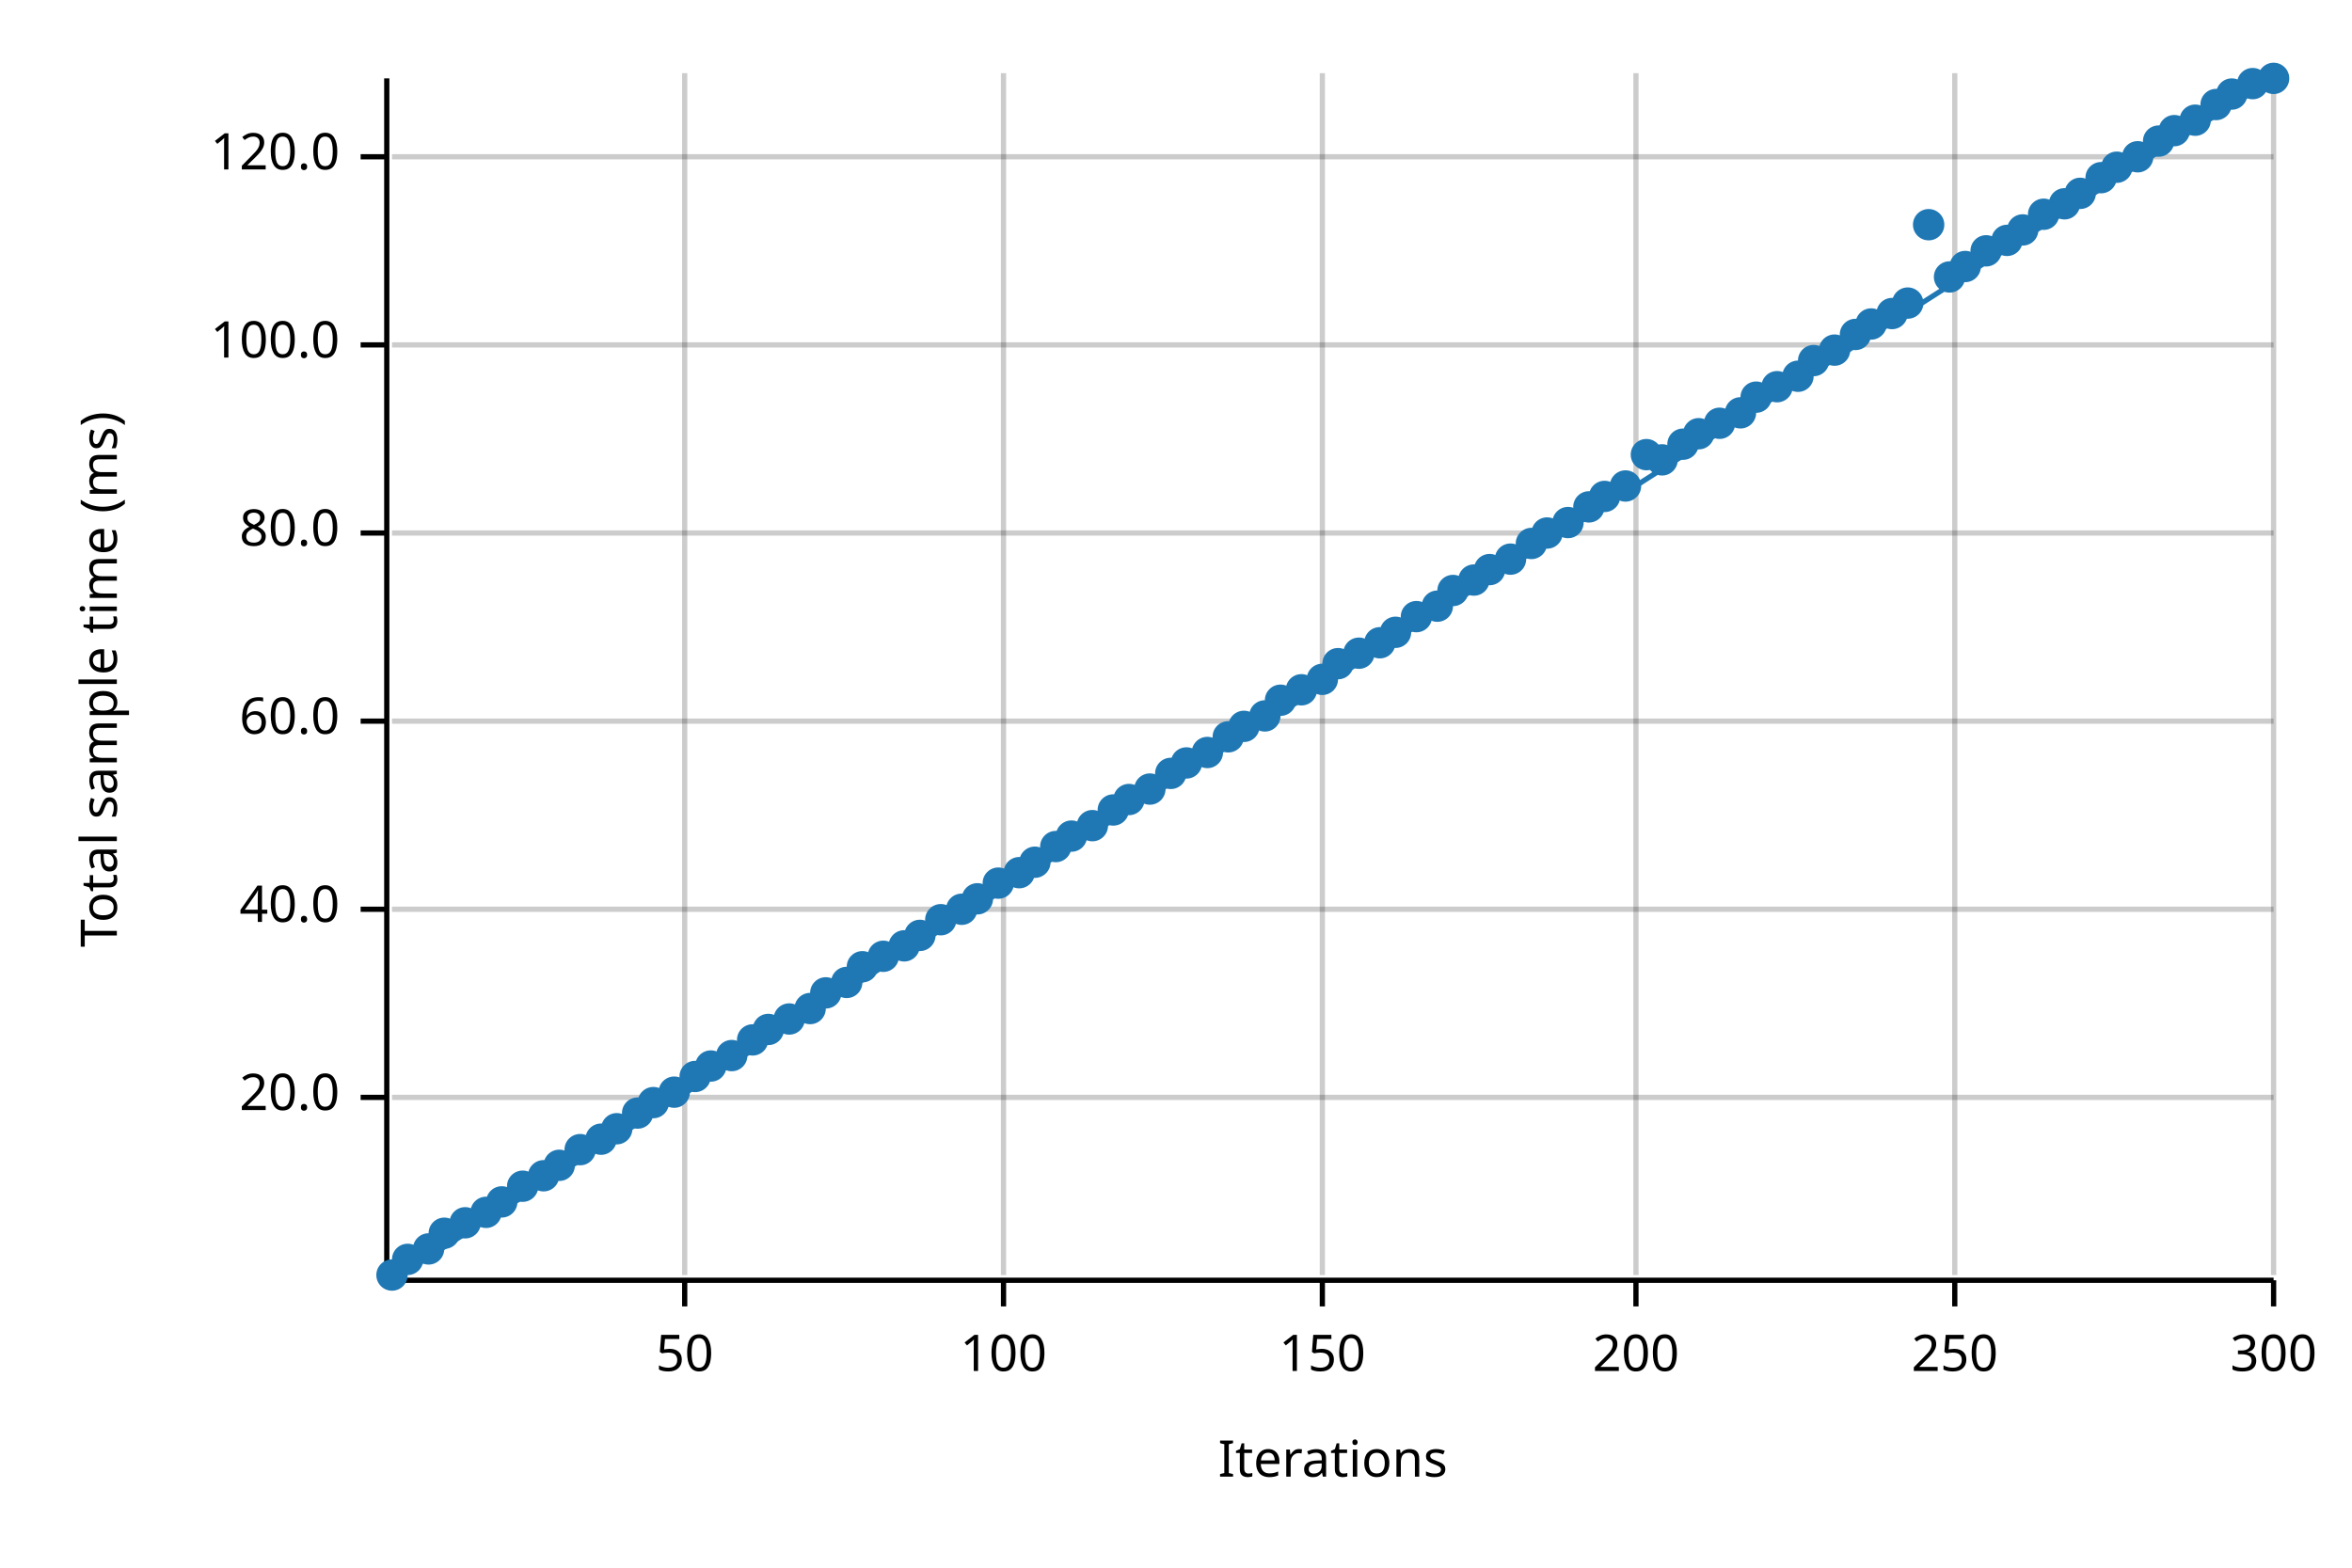
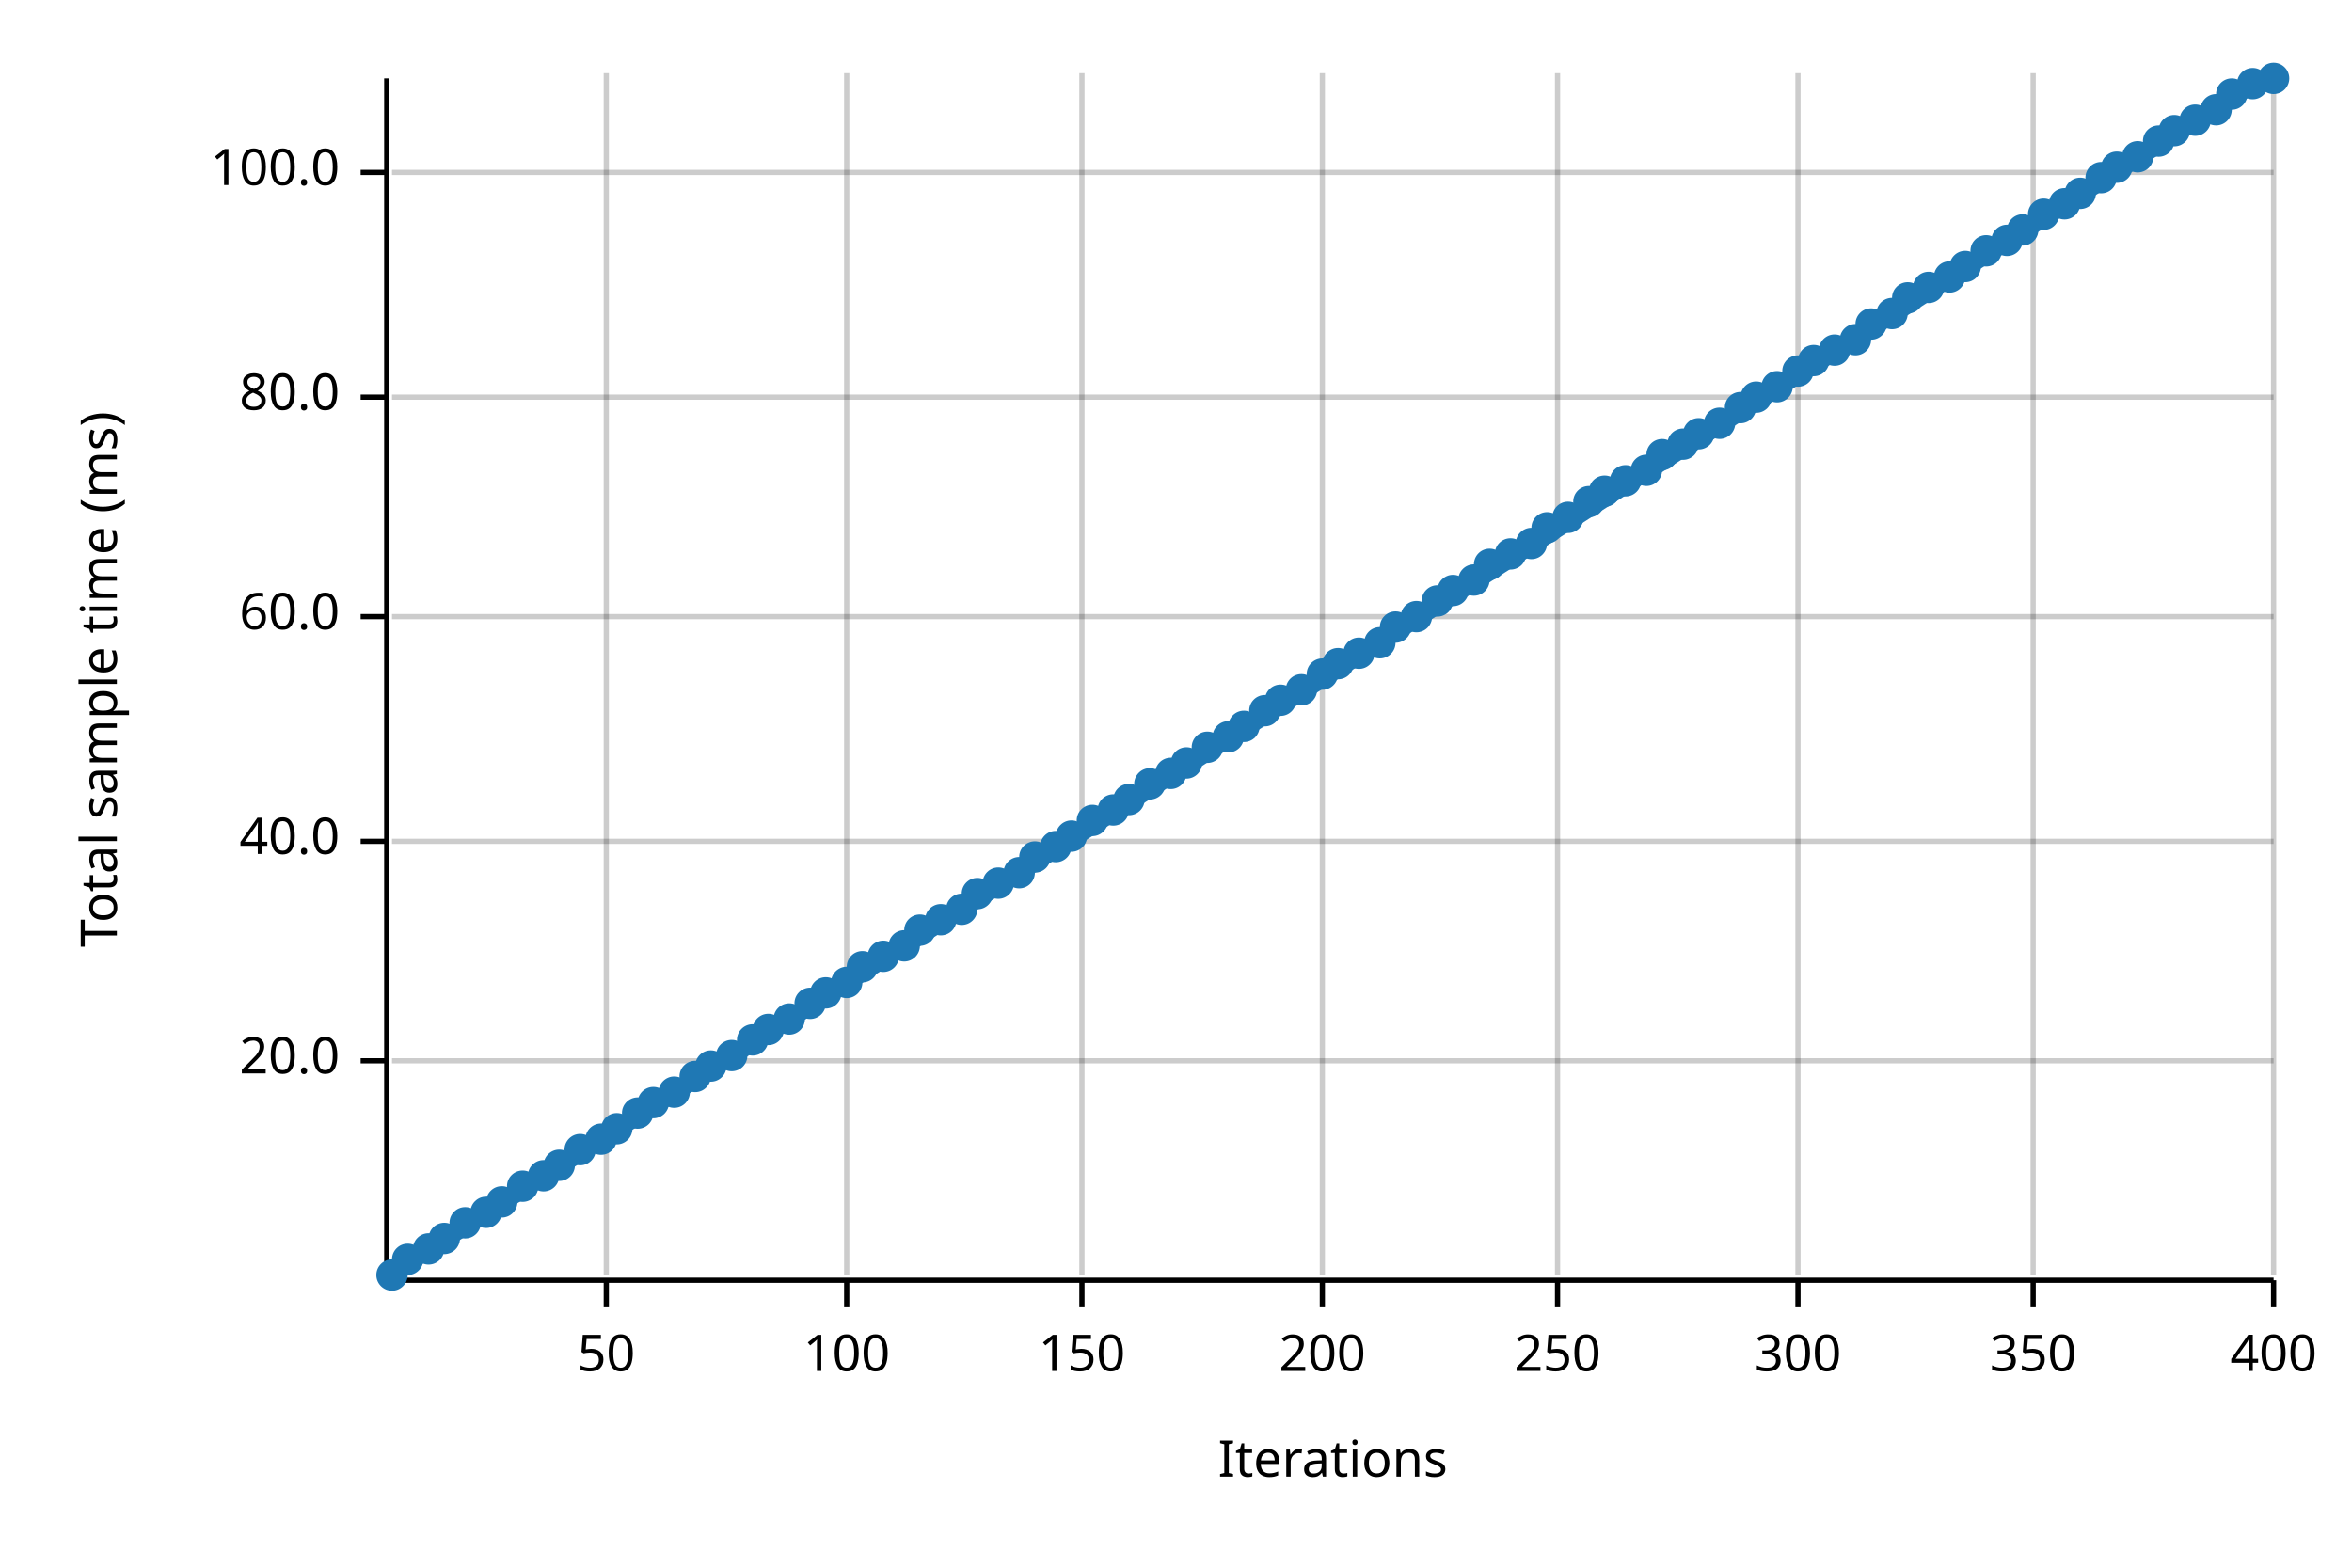
<svg xmlns="http://www.w3.org/2000/svg" width="450" height="300" viewBox="0 0 450 300">
  <text x="15" y="130" dy="0.76em" text-anchor="middle" font-family="sans-serif" font-size="9.677" opacity="1" fill="#000000" transform="rotate(270, 15, 130)">
Total sample time (ms)
</text>
  <text x="255" y="285" dy="-0.5ex" text-anchor="middle" font-family="sans-serif" font-size="9.677" opacity="1" fill="#000000">
Iterations
</text>
-   <line opacity="0.2" stroke="#000000" stroke-width="1" x1="131" y1="244" x2="131" y2="14" />
-   <line opacity="0.2" stroke="#000000" stroke-width="1" x1="192" y1="244" x2="192" y2="14" />
+   <line opacity="0.2" stroke="#000000" stroke-width="1" x1="116" y1="244" x2="116" y2="14" />
+   <line opacity="0.2" stroke="#000000" stroke-width="1" x1="162" y1="244" x2="162" y2="14" />
+   <line opacity="0.2" stroke="#000000" stroke-width="1" x1="207" y1="244" x2="207" y2="14" />
  <line opacity="0.2" stroke="#000000" stroke-width="1" x1="253" y1="244" x2="253" y2="14" />
-   <line opacity="0.2" stroke="#000000" stroke-width="1" x1="313" y1="244" x2="313" y2="14" />
-   <line opacity="0.2" stroke="#000000" stroke-width="1" x1="374" y1="244" x2="374" y2="14" />
+   <line opacity="0.2" stroke="#000000" stroke-width="1" x1="298" y1="244" x2="298" y2="14" />
+   <line opacity="0.2" stroke="#000000" stroke-width="1" x1="344" y1="244" x2="344" y2="14" />
+   <line opacity="0.2" stroke="#000000" stroke-width="1" x1="389" y1="244" x2="389" y2="14" />
  <line opacity="0.2" stroke="#000000" stroke-width="1" x1="435" y1="244" x2="435" y2="14" />
-   <line opacity="0.2" stroke="#000000" stroke-width="1" x1="75" y1="210" x2="435" y2="210" />
-   <line opacity="0.2" stroke="#000000" stroke-width="1" x1="75" y1="174" x2="435" y2="174" />
-   <line opacity="0.2" stroke="#000000" stroke-width="1" x1="75" y1="138" x2="435" y2="138" />
-   <line opacity="0.2" stroke="#000000" stroke-width="1" x1="75" y1="102" x2="435" y2="102" />
-   <line opacity="0.2" stroke="#000000" stroke-width="1" x1="75" y1="66" x2="435" y2="66" />
-   <line opacity="0.2" stroke="#000000" stroke-width="1" x1="75" y1="30" x2="435" y2="30" />
+   <line opacity="0.2" stroke="#000000" stroke-width="1" x1="75" y1="203" x2="435" y2="203" />
+   <line opacity="0.2" stroke="#000000" stroke-width="1" x1="75" y1="161" x2="435" y2="161" />
+   <line opacity="0.2" stroke="#000000" stroke-width="1" x1="75" y1="118" x2="435" y2="118" />
+   <line opacity="0.2" stroke="#000000" stroke-width="1" x1="75" y1="76" x2="435" y2="76" />
+   <line opacity="0.2" stroke="#000000" stroke-width="1" x1="75" y1="33" x2="435" y2="33" />
  <polyline fill="none" opacity="1" stroke="#000000" stroke-width="1" points="74,15 74,245 " />
-   <text x="65" y="210" dy="0.5ex" text-anchor="end" font-family="sans-serif" font-size="9.677" opacity="1" fill="#000000">
+   <text x="65" y="203" dy="0.5ex" text-anchor="end" font-family="sans-serif" font-size="9.677" opacity="1" fill="#000000">
20.0
</text>
-   <polyline fill="none" opacity="1" stroke="#000000" stroke-width="1" points="69,210 74,210 " />
-   <text x="65" y="174" dy="0.5ex" text-anchor="end" font-family="sans-serif" font-size="9.677" opacity="1" fill="#000000">
+   <polyline fill="none" opacity="1" stroke="#000000" stroke-width="1" points="69,203 74,203 " />
+   <text x="65" y="161" dy="0.5ex" text-anchor="end" font-family="sans-serif" font-size="9.677" opacity="1" fill="#000000">
40.0
</text>
-   <polyline fill="none" opacity="1" stroke="#000000" stroke-width="1" points="69,174 74,174 " />
-   <text x="65" y="138" dy="0.5ex" text-anchor="end" font-family="sans-serif" font-size="9.677" opacity="1" fill="#000000">
+   <polyline fill="none" opacity="1" stroke="#000000" stroke-width="1" points="69,161 74,161 " />
+   <text x="65" y="118" dy="0.5ex" text-anchor="end" font-family="sans-serif" font-size="9.677" opacity="1" fill="#000000">
60.0
</text>
-   <polyline fill="none" opacity="1" stroke="#000000" stroke-width="1" points="69,138 74,138 " />
-   <text x="65" y="102" dy="0.5ex" text-anchor="end" font-family="sans-serif" font-size="9.677" opacity="1" fill="#000000">
+   <polyline fill="none" opacity="1" stroke="#000000" stroke-width="1" points="69,118 74,118 " />
+   <text x="65" y="76" dy="0.5ex" text-anchor="end" font-family="sans-serif" font-size="9.677" opacity="1" fill="#000000">
80.0
</text>
-   <polyline fill="none" opacity="1" stroke="#000000" stroke-width="1" points="69,102 74,102 " />
-   <text x="65" y="66" dy="0.5ex" text-anchor="end" font-family="sans-serif" font-size="9.677" opacity="1" fill="#000000">
+   <polyline fill="none" opacity="1" stroke="#000000" stroke-width="1" points="69,76 74,76 " />
+   <text x="65" y="33" dy="0.5ex" text-anchor="end" font-family="sans-serif" font-size="9.677" opacity="1" fill="#000000">
100.0
</text>
-   <polyline fill="none" opacity="1" stroke="#000000" stroke-width="1" points="69,66 74,66 " />
-   <text x="65" y="30" dy="0.5ex" text-anchor="end" font-family="sans-serif" font-size="9.677" opacity="1" fill="#000000">
- 120.0
- </text>
-   <polyline fill="none" opacity="1" stroke="#000000" stroke-width="1" points="69,30 74,30 " />
+   <polyline fill="none" opacity="1" stroke="#000000" stroke-width="1" points="69,33 74,33 " />
  <polyline fill="none" opacity="1" stroke="#000000" stroke-width="1" points="75,245 435,245 " />
-   <text x="131" y="255" dy="0.76em" text-anchor="middle" font-family="sans-serif" font-size="9.677" opacity="1" fill="#000000">
+   <text x="116" y="255" dy="0.76em" text-anchor="middle" font-family="sans-serif" font-size="9.677" opacity="1" fill="#000000">
50
</text>
-   <polyline fill="none" opacity="1" stroke="#000000" stroke-width="1" points="131,245 131,250 " />
-   <text x="192" y="255" dy="0.76em" text-anchor="middle" font-family="sans-serif" font-size="9.677" opacity="1" fill="#000000">
+   <polyline fill="none" opacity="1" stroke="#000000" stroke-width="1" points="116,245 116,250 " />
+   <text x="162" y="255" dy="0.76em" text-anchor="middle" font-family="sans-serif" font-size="9.677" opacity="1" fill="#000000">
100
</text>
-   <polyline fill="none" opacity="1" stroke="#000000" stroke-width="1" points="192,245 192,250 " />
-   <text x="253" y="255" dy="0.76em" text-anchor="middle" font-family="sans-serif" font-size="9.677" opacity="1" fill="#000000">
+   <polyline fill="none" opacity="1" stroke="#000000" stroke-width="1" points="162,245 162,250 " />
+   <text x="207" y="255" dy="0.76em" text-anchor="middle" font-family="sans-serif" font-size="9.677" opacity="1" fill="#000000">
150
</text>
-   <polyline fill="none" opacity="1" stroke="#000000" stroke-width="1" points="253,245 253,250 " />
-   <text x="313" y="255" dy="0.76em" text-anchor="middle" font-family="sans-serif" font-size="9.677" opacity="1" fill="#000000">
+   <polyline fill="none" opacity="1" stroke="#000000" stroke-width="1" points="207,245 207,250 " />
+   <text x="253" y="255" dy="0.76em" text-anchor="middle" font-family="sans-serif" font-size="9.677" opacity="1" fill="#000000">
200
</text>
-   <polyline fill="none" opacity="1" stroke="#000000" stroke-width="1" points="313,245 313,250 " />
-   <text x="374" y="255" dy="0.76em" text-anchor="middle" font-family="sans-serif" font-size="9.677" opacity="1" fill="#000000">
+   <polyline fill="none" opacity="1" stroke="#000000" stroke-width="1" points="253,245 253,250 " />
+   <text x="298" y="255" dy="0.76em" text-anchor="middle" font-family="sans-serif" font-size="9.677" opacity="1" fill="#000000">
250
</text>
-   <polyline fill="none" opacity="1" stroke="#000000" stroke-width="1" points="374,245 374,250 " />
+   <polyline fill="none" opacity="1" stroke="#000000" stroke-width="1" points="298,245 298,250 " />
+   <text x="344" y="255" dy="0.76em" text-anchor="middle" font-family="sans-serif" font-size="9.677" opacity="1" fill="#000000">
+ 300
+ </text>
+   <polyline fill="none" opacity="1" stroke="#000000" stroke-width="1" points="344,245 344,250 " />
+   <text x="389" y="255" dy="0.76em" text-anchor="middle" font-family="sans-serif" font-size="9.677" opacity="1" fill="#000000">
+ 350
+ </text>
+   <polyline fill="none" opacity="1" stroke="#000000" stroke-width="1" points="389,245 389,250 " />
  <text x="435" y="255" dy="0.76em" text-anchor="middle" font-family="sans-serif" font-size="9.677" opacity="1" fill="#000000">
- 300
+ 400
</text>
  <polyline fill="none" opacity="1" stroke="#000000" stroke-width="1" points="435,245 435,250 " />
  <circle cx="75" cy="244" r="3" opacity="1" fill="#1F78B4" stroke="none" stroke-width="1" />
  <circle cx="78" cy="241" r="3" opacity="1" fill="#1F78B4" stroke="none" stroke-width="1" />
  <circle cx="82" cy="239" r="3" opacity="1" fill="#1F78B4" stroke="none" stroke-width="1" />
-   <circle cx="85" cy="236" r="3" opacity="1" fill="#1F78B4" stroke="none" stroke-width="1" />
+   <circle cx="85" cy="237" r="3" opacity="1" fill="#1F78B4" stroke="none" stroke-width="1" />
  <circle cx="89" cy="234" r="3" opacity="1" fill="#1F78B4" stroke="none" stroke-width="1" />
  <circle cx="93" cy="232" r="3" opacity="1" fill="#1F78B4" stroke="none" stroke-width="1" />
  <circle cx="96" cy="230" r="3" opacity="1" fill="#1F78B4" stroke="none" stroke-width="1" />
  <circle cx="100" cy="227" r="3" opacity="1" fill="#1F78B4" stroke="none" stroke-width="1" />
  <circle cx="104" cy="225" r="3" opacity="1" fill="#1F78B4" stroke="none" stroke-width="1" />
  <circle cx="107" cy="223" r="3" opacity="1" fill="#1F78B4" stroke="none" stroke-width="1" />
  <circle cx="111" cy="220" r="3" opacity="1" fill="#1F78B4" stroke="none" stroke-width="1" />
  <circle cx="115" cy="218" r="3" opacity="1" fill="#1F78B4" stroke="none" stroke-width="1" />
  <circle cx="118" cy="216" r="3" opacity="1" fill="#1F78B4" stroke="none" stroke-width="1" />
  <circle cx="122" cy="213" r="3" opacity="1" fill="#1F78B4" stroke="none" stroke-width="1" />
  <circle cx="125" cy="211" r="3" opacity="1" fill="#1F78B4" stroke="none" stroke-width="1" />
  <circle cx="129" cy="209" r="3" opacity="1" fill="#1F78B4" stroke="none" stroke-width="1" />
  <circle cx="133" cy="206" r="3" opacity="1" fill="#1F78B4" stroke="none" stroke-width="1" />
  <circle cx="136" cy="204" r="3" opacity="1" fill="#1F78B4" stroke="none" stroke-width="1" />
  <circle cx="140" cy="202" r="3" opacity="1" fill="#1F78B4" stroke="none" stroke-width="1" />
  <circle cx="144" cy="199" r="3" opacity="1" fill="#1F78B4" stroke="none" stroke-width="1" />
  <circle cx="147" cy="197" r="3" opacity="1" fill="#1F78B4" stroke="none" stroke-width="1" />
  <circle cx="151" cy="195" r="3" opacity="1" fill="#1F78B4" stroke="none" stroke-width="1" />
-   <circle cx="155" cy="193" r="3" opacity="1" fill="#1F78B4" stroke="none" stroke-width="1" />
+   <circle cx="155" cy="192" r="3" opacity="1" fill="#1F78B4" stroke="none" stroke-width="1" />
  <circle cx="158" cy="190" r="3" opacity="1" fill="#1F78B4" stroke="none" stroke-width="1" />
  <circle cx="162" cy="188" r="3" opacity="1" fill="#1F78B4" stroke="none" stroke-width="1" />
  <circle cx="165" cy="185" r="3" opacity="1" fill="#1F78B4" stroke="none" stroke-width="1" />
  <circle cx="169" cy="183" r="3" opacity="1" fill="#1F78B4" stroke="none" stroke-width="1" />
  <circle cx="173" cy="181" r="3" opacity="1" fill="#1F78B4" stroke="none" stroke-width="1" />
-   <circle cx="176" cy="179" r="3" opacity="1" fill="#1F78B4" stroke="none" stroke-width="1" />
+   <circle cx="176" cy="178" r="3" opacity="1" fill="#1F78B4" stroke="none" stroke-width="1" />
  <circle cx="180" cy="176" r="3" opacity="1" fill="#1F78B4" stroke="none" stroke-width="1" />
  <circle cx="184" cy="174" r="3" opacity="1" fill="#1F78B4" stroke="none" stroke-width="1" />
-   <circle cx="187" cy="172" r="3" opacity="1" fill="#1F78B4" stroke="none" stroke-width="1" />
+   <circle cx="187" cy="171" r="3" opacity="1" fill="#1F78B4" stroke="none" stroke-width="1" />
  <circle cx="191" cy="169" r="3" opacity="1" fill="#1F78B4" stroke="none" stroke-width="1" />
  <circle cx="195" cy="167" r="3" opacity="1" fill="#1F78B4" stroke="none" stroke-width="1" />
-   <circle cx="198" cy="165" r="3" opacity="1" fill="#1F78B4" stroke="none" stroke-width="1" />
+   <circle cx="198" cy="164" r="3" opacity="1" fill="#1F78B4" stroke="none" stroke-width="1" />
  <circle cx="202" cy="162" r="3" opacity="1" fill="#1F78B4" stroke="none" stroke-width="1" />
  <circle cx="205" cy="160" r="3" opacity="1" fill="#1F78B4" stroke="none" stroke-width="1" />
-   <circle cx="209" cy="158" r="3" opacity="1" fill="#1F78B4" stroke="none" stroke-width="1" />
+   <circle cx="209" cy="157" r="3" opacity="1" fill="#1F78B4" stroke="none" stroke-width="1" />
  <circle cx="213" cy="155" r="3" opacity="1" fill="#1F78B4" stroke="none" stroke-width="1" />
  <circle cx="216" cy="153" r="3" opacity="1" fill="#1F78B4" stroke="none" stroke-width="1" />
-   <circle cx="220" cy="151" r="3" opacity="1" fill="#1F78B4" stroke="none" stroke-width="1" />
+   <circle cx="220" cy="150" r="3" opacity="1" fill="#1F78B4" stroke="none" stroke-width="1" />
  <circle cx="224" cy="148" r="3" opacity="1" fill="#1F78B4" stroke="none" stroke-width="1" />
  <circle cx="227" cy="146" r="3" opacity="1" fill="#1F78B4" stroke="none" stroke-width="1" />
-   <circle cx="231" cy="144" r="3" opacity="1" fill="#1F78B4" stroke="none" stroke-width="1" />
+   <circle cx="231" cy="143" r="3" opacity="1" fill="#1F78B4" stroke="none" stroke-width="1" />
  <circle cx="235" cy="141" r="3" opacity="1" fill="#1F78B4" stroke="none" stroke-width="1" />
  <circle cx="238" cy="139" r="3" opacity="1" fill="#1F78B4" stroke="none" stroke-width="1" />
-   <circle cx="242" cy="137" r="3" opacity="1" fill="#1F78B4" stroke="none" stroke-width="1" />
+   <circle cx="242" cy="136" r="3" opacity="1" fill="#1F78B4" stroke="none" stroke-width="1" />
  <circle cx="245" cy="134" r="3" opacity="1" fill="#1F78B4" stroke="none" stroke-width="1" />
  <circle cx="249" cy="132" r="3" opacity="1" fill="#1F78B4" stroke="none" stroke-width="1" />
-   <circle cx="253" cy="130" r="3" opacity="1" fill="#1F78B4" stroke="none" stroke-width="1" />
+   <circle cx="253" cy="129" r="3" opacity="1" fill="#1F78B4" stroke="none" stroke-width="1" />
  <circle cx="256" cy="127" r="3" opacity="1" fill="#1F78B4" stroke="none" stroke-width="1" />
  <circle cx="260" cy="125" r="3" opacity="1" fill="#1F78B4" stroke="none" stroke-width="1" />
  <circle cx="264" cy="123" r="3" opacity="1" fill="#1F78B4" stroke="none" stroke-width="1" />
-   <circle cx="267" cy="121" r="3" opacity="1" fill="#1F78B4" stroke="none" stroke-width="1" />
+   <circle cx="267" cy="120" r="3" opacity="1" fill="#1F78B4" stroke="none" stroke-width="1" />
  <circle cx="271" cy="118" r="3" opacity="1" fill="#1F78B4" stroke="none" stroke-width="1" />
-   <circle cx="275" cy="116" r="3" opacity="1" fill="#1F78B4" stroke="none" stroke-width="1" />
+   <circle cx="275" cy="115" r="3" opacity="1" fill="#1F78B4" stroke="none" stroke-width="1" />
  <circle cx="278" cy="113" r="3" opacity="1" fill="#1F78B4" stroke="none" stroke-width="1" />
  <circle cx="282" cy="111" r="3" opacity="1" fill="#1F78B4" stroke="none" stroke-width="1" />
-   <circle cx="285" cy="109" r="3" opacity="1" fill="#1F78B4" stroke="none" stroke-width="1" />
-   <circle cx="289" cy="107" r="3" opacity="1" fill="#1F78B4" stroke="none" stroke-width="1" />
+   <circle cx="285" cy="108" r="3" opacity="1" fill="#1F78B4" stroke="none" stroke-width="1" />
+   <circle cx="289" cy="106" r="3" opacity="1" fill="#1F78B4" stroke="none" stroke-width="1" />
  <circle cx="293" cy="104" r="3" opacity="1" fill="#1F78B4" stroke="none" stroke-width="1" />
-   <circle cx="296" cy="102" r="3" opacity="1" fill="#1F78B4" stroke="none" stroke-width="1" />
-   <circle cx="300" cy="100" r="3" opacity="1" fill="#1F78B4" stroke="none" stroke-width="1" />
-   <circle cx="304" cy="97" r="3" opacity="1" fill="#1F78B4" stroke="none" stroke-width="1" />
-   <circle cx="307" cy="95" r="3" opacity="1" fill="#1F78B4" stroke="none" stroke-width="1" />
-   <circle cx="311" cy="93" r="3" opacity="1" fill="#1F78B4" stroke="none" stroke-width="1" />
-   <circle cx="315" cy="87" r="3" opacity="1" fill="#1F78B4" stroke="none" stroke-width="1" />
-   <circle cx="318" cy="88" r="3" opacity="1" fill="#1F78B4" stroke="none" stroke-width="1" />
+   <circle cx="296" cy="101" r="3" opacity="1" fill="#1F78B4" stroke="none" stroke-width="1" />
+   <circle cx="300" cy="99" r="3" opacity="1" fill="#1F78B4" stroke="none" stroke-width="1" />
+   <circle cx="304" cy="96" r="3" opacity="1" fill="#1F78B4" stroke="none" stroke-width="1" />
+   <circle cx="307" cy="94" r="3" opacity="1" fill="#1F78B4" stroke="none" stroke-width="1" />
+   <circle cx="311" cy="92" r="3" opacity="1" fill="#1F78B4" stroke="none" stroke-width="1" />
+   <circle cx="315" cy="90" r="3" opacity="1" fill="#1F78B4" stroke="none" stroke-width="1" />
+   <circle cx="318" cy="87" r="3" opacity="1" fill="#1F78B4" stroke="none" stroke-width="1" />
  <circle cx="322" cy="85" r="3" opacity="1" fill="#1F78B4" stroke="none" stroke-width="1" />
  <circle cx="325" cy="83" r="3" opacity="1" fill="#1F78B4" stroke="none" stroke-width="1" />
  <circle cx="329" cy="81" r="3" opacity="1" fill="#1F78B4" stroke="none" stroke-width="1" />
-   <circle cx="333" cy="79" r="3" opacity="1" fill="#1F78B4" stroke="none" stroke-width="1" />
+   <circle cx="333" cy="78" r="3" opacity="1" fill="#1F78B4" stroke="none" stroke-width="1" />
  <circle cx="336" cy="76" r="3" opacity="1" fill="#1F78B4" stroke="none" stroke-width="1" />
  <circle cx="340" cy="74" r="3" opacity="1" fill="#1F78B4" stroke="none" stroke-width="1" />
-   <circle cx="344" cy="72" r="3" opacity="1" fill="#1F78B4" stroke="none" stroke-width="1" />
+   <circle cx="344" cy="71" r="3" opacity="1" fill="#1F78B4" stroke="none" stroke-width="1" />
  <circle cx="347" cy="69" r="3" opacity="1" fill="#1F78B4" stroke="none" stroke-width="1" />
  <circle cx="351" cy="67" r="3" opacity="1" fill="#1F78B4" stroke="none" stroke-width="1" />
-   <circle cx="355" cy="64" r="3" opacity="1" fill="#1F78B4" stroke="none" stroke-width="1" />
+   <circle cx="355" cy="65" r="3" opacity="1" fill="#1F78B4" stroke="none" stroke-width="1" />
  <circle cx="358" cy="62" r="3" opacity="1" fill="#1F78B4" stroke="none" stroke-width="1" />
  <circle cx="362" cy="60" r="3" opacity="1" fill="#1F78B4" stroke="none" stroke-width="1" />
-   <circle cx="365" cy="58" r="3" opacity="1" fill="#1F78B4" stroke="none" stroke-width="1" />
-   <circle cx="369" cy="43" r="3" opacity="1" fill="#1F78B4" stroke="none" stroke-width="1" />
+   <circle cx="365" cy="57" r="3" opacity="1" fill="#1F78B4" stroke="none" stroke-width="1" />
+   <circle cx="369" cy="55" r="3" opacity="1" fill="#1F78B4" stroke="none" stroke-width="1" />
  <circle cx="373" cy="53" r="3" opacity="1" fill="#1F78B4" stroke="none" stroke-width="1" />
  <circle cx="376" cy="51" r="3" opacity="1" fill="#1F78B4" stroke="none" stroke-width="1" />
  <circle cx="380" cy="48" r="3" opacity="1" fill="#1F78B4" stroke="none" stroke-width="1" />
  <circle cx="384" cy="46" r="3" opacity="1" fill="#1F78B4" stroke="none" stroke-width="1" />
  <circle cx="387" cy="44" r="3" opacity="1" fill="#1F78B4" stroke="none" stroke-width="1" />
  <circle cx="391" cy="41" r="3" opacity="1" fill="#1F78B4" stroke="none" stroke-width="1" />
  <circle cx="395" cy="39" r="3" opacity="1" fill="#1F78B4" stroke="none" stroke-width="1" />
  <circle cx="398" cy="37" r="3" opacity="1" fill="#1F78B4" stroke="none" stroke-width="1" />
  <circle cx="402" cy="34" r="3" opacity="1" fill="#1F78B4" stroke="none" stroke-width="1" />
  <circle cx="405" cy="32" r="3" opacity="1" fill="#1F78B4" stroke="none" stroke-width="1" />
  <circle cx="409" cy="30" r="3" opacity="1" fill="#1F78B4" stroke="none" stroke-width="1" />
  <circle cx="413" cy="27" r="3" opacity="1" fill="#1F78B4" stroke="none" stroke-width="1" />
  <circle cx="416" cy="25" r="3" opacity="1" fill="#1F78B4" stroke="none" stroke-width="1" />
  <circle cx="420" cy="23" r="3" opacity="1" fill="#1F78B4" stroke="none" stroke-width="1" />
-   <circle cx="424" cy="20" r="3" opacity="1" fill="#1F78B4" stroke="none" stroke-width="1" />
+   <circle cx="424" cy="21" r="3" opacity="1" fill="#1F78B4" stroke="none" stroke-width="1" />
  <circle cx="427" cy="18" r="3" opacity="1" fill="#1F78B4" stroke="none" stroke-width="1" />
  <circle cx="431" cy="16" r="3" opacity="1" fill="#1F78B4" stroke="none" stroke-width="1" />
  <circle cx="435" cy="15" r="3" opacity="1" fill="#1F78B4" stroke="none" stroke-width="1" />
  <polyline fill="none" opacity="1" stroke="#1F78B4" stroke-width="1" points="75,245 435,15 " />
  <polygon opacity="0.25" fill="#1F78B4" points="75,245 435,15 435,15 " />
</svg>
